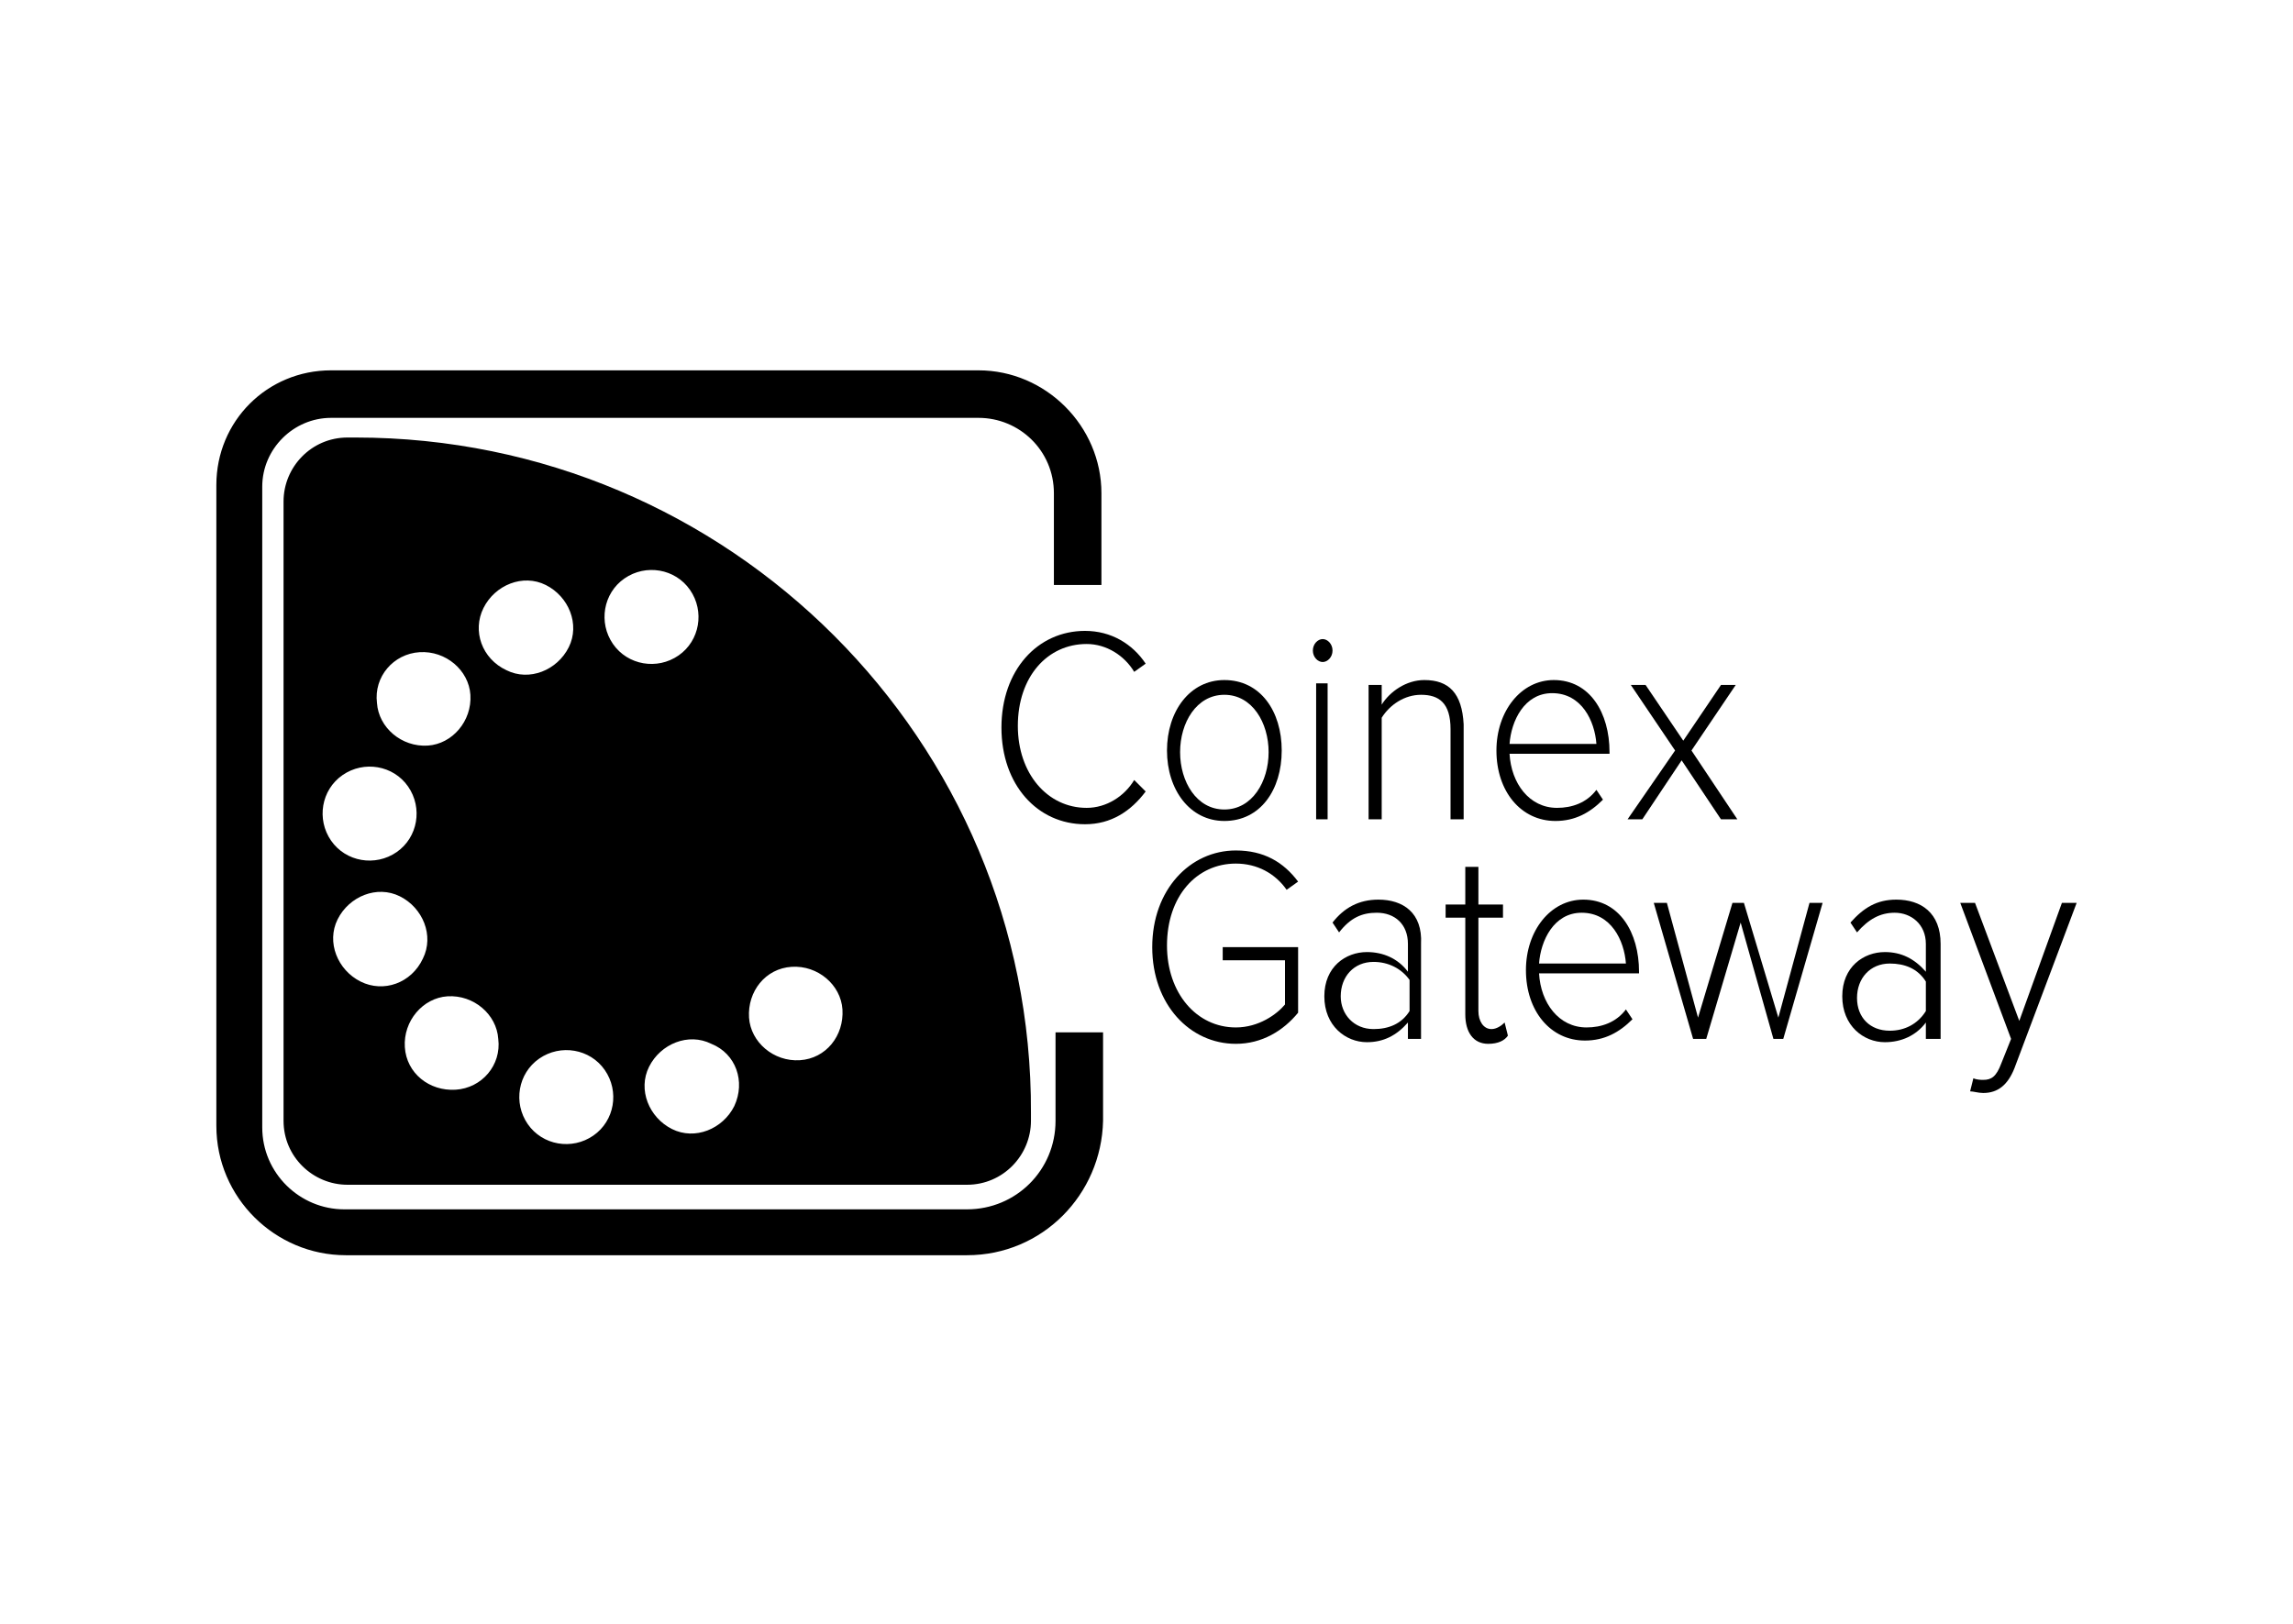
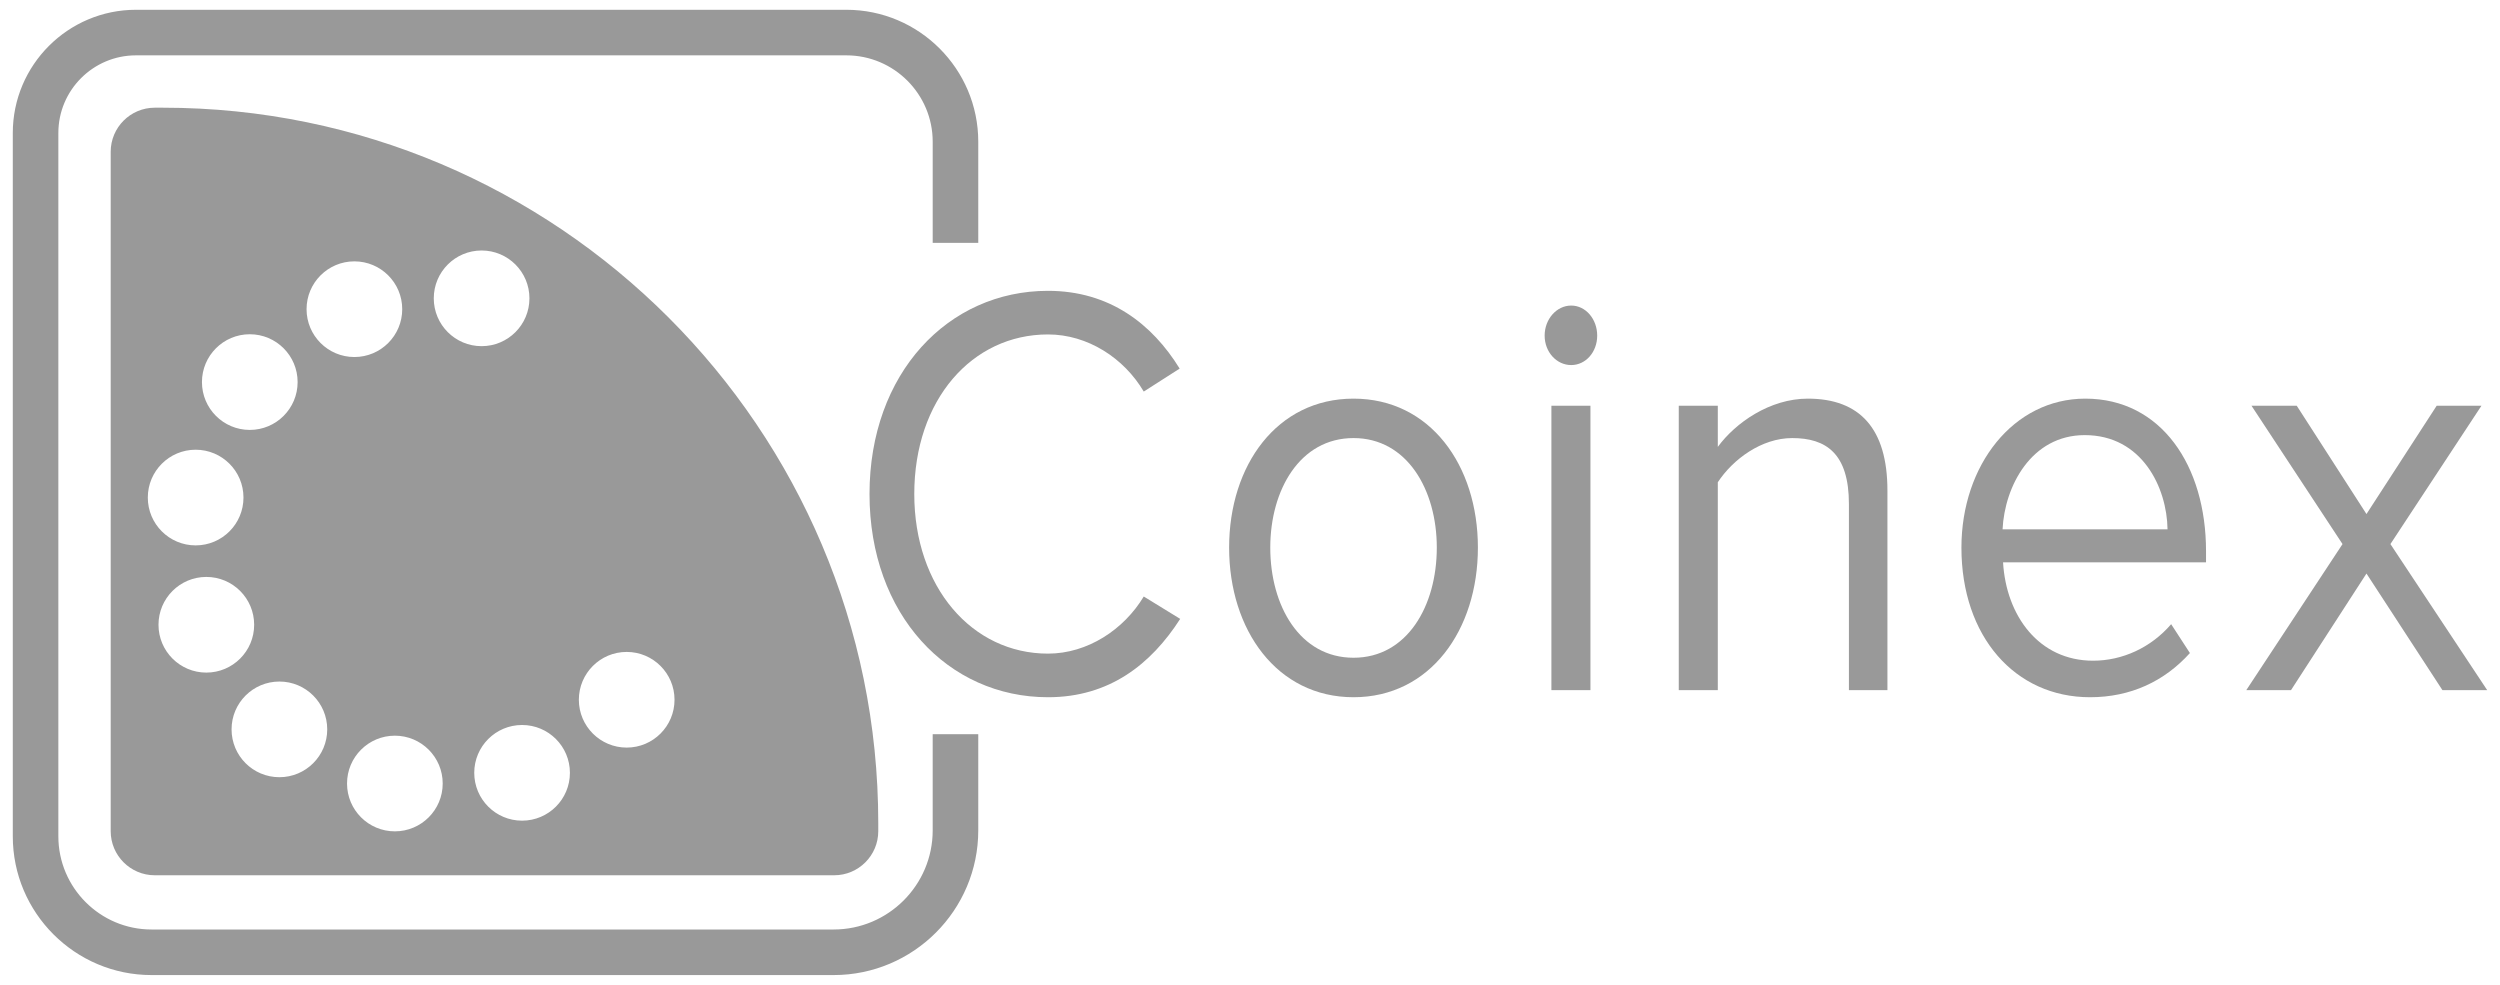
- <svg xmlns="http://www.w3.org/2000/svg" version="1.1" id="Layer_1" x="0px" y="0px" viewBox="0 0 139.9 99.1" enable-background="new 0 0 139.9 99.1" xml:space="preserve">
-   <g>
-     <rect x="0" y="0" fill="none" width="139.9" height="99.1" />
+ <svg xmlns="http://www.w3.org/2000/svg" version="1.1" x="0px" y="0px" viewBox="0 0 660 260" style="enable-background:new 0 0 660 260;" xml:space="preserve">
+   <g id="coinex.logo.grayscale">
    <g>
      <g>
-         <path d="M21.7,26.7h-0.5c-2.2,0-3.9,1.8-3.9,3.9v37.8c0,2.2,1.8,3.9,3.9,3.9h37.8c2.2,0,3.9-1.8,3.9-3.9v-0.5     C63,45.2,44.5,26.7,21.7,26.7z M25.6,39.8c1.6-0.1,3,1.1,3.1,2.6c0.1,1.6-1.1,3-2.6,3.1c-1.6,0.1-3-1.1-3.1-2.6     C22.8,41.3,24,39.9,25.6,39.8z M20.9,47.3c1.3-0.9,3.1-0.6,4,0.7c0.9,1.3,0.6,3.1-0.7,4c-1.3,0.9-3.1,0.6-4-0.7     C19.3,50,19.6,48.2,20.9,47.3z M22,59.9c-1.4-0.7-2.1-2.4-1.4-3.8c0.7-1.4,2.4-2.1,3.8-1.4c1.4,0.7,2.1,2.4,1.4,3.8     C25.1,60,23.4,60.6,22,59.9z M27.8,66.5c-1.6,0.1-3-1-3.1-2.6c-0.1-1.6,1.1-3,2.6-3.1c1.6-0.1,3,1.1,3.1,2.6     C30.6,65,29.4,66.4,27.8,66.5z M29.5,37.1c0.7-1.4,2.4-2.1,3.8-1.4c1.4,0.7,2.1,2.4,1.4,3.8c-0.7,1.4-2.4,2.1-3.8,1.4     C29.4,40.2,28.8,38.5,29.5,37.1z M36.2,69.3c-1.3,0.9-3.1,0.6-4-0.7c-0.9-1.3-0.6-3.1,0.7-4c1.3-0.9,3.1-0.6,4,0.7     C37.8,66.6,37.5,68.4,36.2,69.3z M37.4,39.3c-0.9-1.3-0.6-3.1,0.7-4c1.3-0.9,3.1-0.6,4,0.7c0.9,1.3,0.6,3.1-0.7,4     C40.1,40.9,38.3,40.6,37.4,39.3z M44.8,67.5c-0.7,1.4-2.4,2.1-3.8,1.4c-1.4-0.7-2.1-2.4-1.4-3.8c0.7-1.4,2.4-2.1,3.8-1.4     C44.9,64.3,45.5,66,44.8,67.5z M48.8,64.7c-1.6,0.1-3-1.1-3.1-2.6c-0.1-1.6,1-3,2.6-3.1c1.6-0.1,3,1.1,3.1,2.6     C51.5,63.2,50.4,64.6,48.8,64.7z" />
+         <g>
+           <path style="fill:#999999;" d="M220.078,257.418H40.003c-20.194,0-36.626-16.433-36.626-36.626V35.102      c0-17.927,14.593-32.52,32.52-32.52h187.542c19.199,0,34.823,15.624,34.823,34.829v26.703h-12.03V37.412      c0-12.573-10.227-22.8-22.794-22.8H35.896c-11.301,0-20.49,9.189-20.49,20.49v185.689c0,13.561,11.035,24.597,24.597,24.597      h180.075c14.42,0,26.153-11.733,26.153-26.153v-25.4h12.03v25.4C258.261,240.287,241.13,257.418,220.078,257.418z" />
+         </g>
      </g>
-       <g>
-         <path d="M59,76.6H21.1c-4.3,0-7.9-3.5-7.9-7.9V29.6c0-3.9,3.1-7,7-7h39.5c4.1,0,7.5,3.4,7.5,7.5v5.6h-2.9v-5.6     c0-2.6-2.1-4.6-4.6-4.6H20.2c-2.3,0-4.2,1.9-4.2,4.2v39.1c0,2.8,2.3,5,5,5H59c3,0,5.4-2.4,5.4-5.4V63h2.9v5.4     C67.2,72.9,63.6,76.6,59,76.6z" />
-       </g>
-       <g>
-         <path d="M69.2,47.6c-0.6,1-1.7,1.7-2.9,1.7c-2.4,0-4.2-2.1-4.2-5c0-3,1.8-5,4.2-5c1.2,0,2.3,0.7,2.9,1.7l0.7-0.5     c-0.8-1.2-2.1-2-3.7-2c-2.9,0-5.1,2.4-5.1,5.9c0,3.5,2.2,5.9,5.1,5.9c1.6,0,2.8-0.8,3.7-2L69.2,47.6z" />
-         <path d="M74.7,41.5c-2.1,0-3.5,1.9-3.5,4.3c0,2.4,1.4,4.3,3.5,4.3c2.2,0,3.5-1.9,3.5-4.3C78.2,43.4,76.9,41.5,74.7,41.5z      M74.7,49.4c-1.7,0-2.7-1.7-2.7-3.5c0-1.8,1-3.5,2.7-3.5c1.7,0,2.7,1.7,2.7,3.5C77.4,47.7,76.4,49.4,74.7,49.4z" />
-         <path d="M80.3,41.7V50H81v-8.3H80.3z M80.7,39c-0.3,0-0.6,0.3-0.6,0.7c0,0.4,0.3,0.7,0.6,0.7c0.3,0,0.6-0.3,0.6-0.7     C81.3,39.3,81,39,80.7,39z" />
-         <path d="M86.9,41.5c-1.1,0-2.1,0.7-2.6,1.5v-1.2h-0.8V50h0.8v-6.2c0.5-0.8,1.4-1.4,2.4-1.4c1.1,0,1.8,0.5,1.8,2.1V50h0.8v-5.8     C89.2,42.3,88.4,41.5,86.9,41.5z" />
-         <path d="M98.2,45.9c0-2.4-1.2-4.4-3.4-4.4c-2,0-3.5,1.9-3.5,4.3c0,2.5,1.5,4.3,3.6,4.3c1.2,0,2.1-0.5,2.9-1.3l-0.4-0.6     c-0.6,0.8-1.5,1.1-2.4,1.1c-1.7,0-2.8-1.5-2.9-3.3h6.1V45.9z M92.1,45.4c0.1-1.4,0.9-3.1,2.6-3.1c1.8,0,2.6,1.7,2.7,3.1H92.1z" />
-         <path d="M105,50l-2.4-3.6l-2.4,3.6h-0.9l2.9-4.2l-2.7-4h0.9l2.3,3.4l2.3-3.4h0.9l-2.7,4L106,50H105z" />
-         <path d="M74.6,57.7v0.9h3.8v2.7c-0.5,0.6-1.6,1.4-3,1.4c-2.4,0-4.2-2.1-4.2-5c0-3,1.8-5,4.2-5c1.3,0,2.4,0.6,3.1,1.6l0.7-0.5     c-0.9-1.2-2.1-1.9-3.8-1.9c-2.8,0-5.1,2.4-5.1,5.9s2.3,5.9,5.1,5.9c1.6,0,2.9-0.8,3.8-1.9v-4H74.6z" />
-         <path d="M84.1,54.9c-1.2,0-2.1,0.5-2.8,1.4l0.4,0.6c0.7-0.9,1.4-1.2,2.3-1.2c1.1,0,1.9,0.7,1.9,1.9v1.7c-0.6-0.8-1.5-1.2-2.5-1.2     c-1.3,0-2.6,0.9-2.6,2.7c0,1.8,1.3,2.8,2.6,2.8c1,0,1.8-0.4,2.5-1.2v1h0.8v-5.8C86.8,55.7,85.6,54.9,84.1,54.9z M86,61.7     c-0.5,0.8-1.3,1.1-2.2,1.1c-1.2,0-2-0.9-2-2c0-1.2,0.8-2.1,2-2.1c0.9,0,1.7,0.4,2.2,1.1V61.7z" />
-         <path d="M91.8,62.4c-0.2,0.2-0.5,0.4-0.8,0.4c-0.5,0-0.8-0.5-0.8-1.1v-5.7h1.5v-0.8h-1.5v-2.3h-0.8v2.3h-1.2v0.8h1.2v5.9     c0,1.1,0.5,1.8,1.4,1.8c0.6,0,1-0.2,1.2-0.5L91.8,62.4z" />
-         <path d="M100,59.3c0-2.4-1.2-4.4-3.4-4.4c-2,0-3.5,1.9-3.5,4.3c0,2.5,1.5,4.3,3.6,4.3c1.2,0,2.1-0.5,2.9-1.3l-0.4-0.6     c-0.6,0.8-1.5,1.1-2.4,1.1c-1.7,0-2.8-1.5-2.9-3.3h6.1V59.3z M93.9,58.8c0.1-1.4,0.9-3.1,2.6-3.1c1.8,0,2.6,1.7,2.7,3.1H93.9z" />
-         <path d="M108.2,63.4l-2-7.1l-2.1,7.1h-0.8l-2.4-8.3h0.8l1.9,7l2.1-7h0.7l2.1,7l1.9-7h0.8l-2.4,8.3H108.2z" />
-         <path d="M117.5,63.4v-1c-0.6,0.8-1.5,1.2-2.5,1.2c-1.3,0-2.6-1-2.6-2.8c0-1.8,1.3-2.7,2.6-2.7c1,0,1.8,0.4,2.5,1.2v-1.7     c0-1.2-0.9-1.9-1.9-1.9c-0.9,0-1.6,0.4-2.3,1.2l-0.4-0.6c0.8-0.9,1.6-1.4,2.8-1.4c1.5,0,2.7,0.8,2.7,2.7v5.8H117.5z M117.5,61.7     v-1.8c-0.5-0.8-1.3-1.1-2.2-1.1c-1.2,0-2,0.9-2,2.1c0,1.2,0.8,2,2,2C116.2,62.9,117,62.5,117.5,61.7z" />
-         <path d="M120.4,65.8c0.2,0.1,0.5,0.1,0.6,0.1c0.5,0,0.8-0.2,1.1-1l0.6-1.5l-3.1-8.3h0.9l2.7,7.2l2.6-7.2h0.9l-3.8,10.1     c-0.4,1-1,1.5-1.9,1.5c-0.3,0-0.6-0.1-0.8-0.1L120.4,65.8z" />
+       <path style="fill:#999999;" d="M43.011,28.432h-2.153c-6.418,0-11.634,5.216-11.634,11.634v179.37    c0,6.418,5.216,11.634,11.634,11.634h179.37c6.418,0,11.634-5.215,11.634-11.634v-2.153    C231.861,113.152,147.14,28.432,43.011,28.432z M93.559,68.998c6.974,0,12.629,5.654,12.629,12.628    c0,6.975-5.655,12.629-12.629,12.629s-12.628-5.654-12.628-12.629C80.931,74.652,86.585,68.998,93.559,68.998z M65.943,88.242    c6.975,0,12.629,5.654,12.629,12.628c0,6.975-5.654,12.629-12.629,12.629c-6.974,0-12.628-5.654-12.628-12.629    C53.315,93.895,58.969,88.242,65.943,88.242z M39.021,131.354c0-6.974,5.654-12.628,12.628-12.628    c6.975,0,12.629,5.654,12.629,12.628c0,6.975-5.654,12.629-12.629,12.629C44.675,143.983,39.021,138.329,39.021,131.354z     M41.842,164.938c0-6.975,5.654-12.629,12.629-12.629c6.974,0,12.628,5.654,12.628,12.629c0,6.974-5.654,12.628-12.628,12.628    C47.496,177.566,41.842,171.912,41.842,164.938z M73.761,205.183c-6.974,0-12.629-5.654-12.629-12.628    c0-6.975,5.655-12.629,12.629-12.629c6.974,0,12.628,5.654,12.628,12.629C86.389,199.529,80.735,205.183,73.761,205.183z     M104.245,219.476c-6.974,0-12.628-5.654-12.628-12.628c0-6.975,5.654-12.629,12.628-12.629c6.975,0,12.629,5.654,12.629,12.629    C116.874,213.823,111.22,219.476,104.245,219.476z M114.515,78.759c0-6.975,5.654-12.629,12.628-12.629    c6.975,0,12.629,5.654,12.629,12.629c0,6.974-5.654,12.628-12.629,12.628C120.168,91.387,114.515,85.733,114.515,78.759z     M137.829,216.655c-6.975,0-12.629-5.654-12.629-12.629c0-6.974,5.654-12.628,12.629-12.628c6.974,0,12.628,5.654,12.628,12.628    C150.457,211.001,144.803,216.655,137.829,216.655z M165.445,197.365c-6.974,0-12.628-5.654-12.628-12.628    c0-6.974,5.654-12.628,12.628-12.628c6.975,0,12.629,5.654,12.629,12.628C178.074,191.711,172.42,197.365,165.445,197.365z" />
+       <g style="enable-background:new    ;">
+         <g>
+           <path style="fill:#999999;" d="M229.551,130.424c0-31.874,20.741-53.644,47.12-53.644c16.215,0,27.478,8.71,34.758,20.529      l-9.478,6.063c-5.224-8.864-14.832-15.08-25.28-15.08c-20.056,0-35.302,17.255-35.302,42.133      c0,24.571,15.246,42.133,35.302,42.133c10.448,0,20.056-6.37,25.28-15.08l9.62,5.909c-7.694,11.972-18.685,20.682-34.9,20.682      C250.293,184.068,229.551,162.299,229.551,130.424z" />
+         </g>
+         <g>
+           <path style="fill:#999999;" d="M324.489,144.571c0-21.77,12.646-39.332,32.844-39.332c20.198,0,32.832,17.562,32.832,39.332      s-12.634,39.497-32.832,39.497C337.135,184.068,324.489,166.341,324.489,144.571z M379.315,144.571      c0-15.234-7.836-28.92-21.982-28.92c-14.159,0-21.982,13.686-21.982,28.92c0,15.399,7.824,29.073,21.982,29.073      C371.479,173.644,379.315,159.971,379.315,144.571z" />
+         </g>
+         <g>
+           <path style="fill:#999999;" d="M407.786,88.599c0-4.349,3.156-7.93,7.008-7.93c3.841,0,6.867,3.581,6.867,7.93      c0,4.349-3.026,7.777-6.867,7.777C410.941,96.375,407.786,92.948,407.786,88.599z M409.57,182.201v-75.095h10.306v75.095H409.57      z" />
+         </g>
+         <g>
+           <path style="fill:#999999;" d="M488.116,182.201v-49.129c0-13.379-6.039-17.42-14.974-17.42      c-8.107,0-15.659,5.602-19.642,11.665v54.885h-10.306v-75.095H453.5v10.873c4.668-6.37,13.733-12.74,23.767-12.74      c13.733,0,21.013,7.93,21.013,24.252v52.71H488.116z" />
+         </g>
+         <g>
+           <path style="fill:#999999;" d="M517.816,144.571c0-21.77,13.745-39.332,32.702-39.332c20.056,0,31.874,17.716,31.874,40.266      v2.955h-53.585c0.827,14.147,9.49,25.965,23.767,25.965c7.706,0,15.258-3.416,20.611-9.644l4.952,7.623      c-6.737,7.469-15.659,11.665-26.379,11.665C531.974,184.068,517.816,168.054,517.816,144.571z M550.376,114.871      c-14.147,0-21.155,13.532-21.699,24.878h43.551C572.086,128.711,565.492,114.871,550.376,114.871z" />
+         </g>
+         <g>
+           <path style="fill:#999999;" d="M644.805,182.201l-20.056-30.787l-19.926,30.787h-11.807l25.41-38.564l-24.039-36.531h11.948      l18.413,28.601l18.543-28.601h11.818l-24.039,36.531l25.552,38.564H644.805z" />
+         </g>
      </g>
    </g>
  </g>
-   <g>
- </g>
-   <g>
- </g>
-   <g>
- </g>
-   <g>
- </g>
-   <g>
- </g>
-   <g>
- </g>
-   <g>
- </g>
-   <g>
- </g>
-   <g>
- </g>
-   <g>
- </g>
-   <g>
- </g>
-   <g>
- </g>
-   <g>
- </g>
-   <g>
- </g>
-   <g>
+   <g id="Layer_1">
</g>
</svg>
